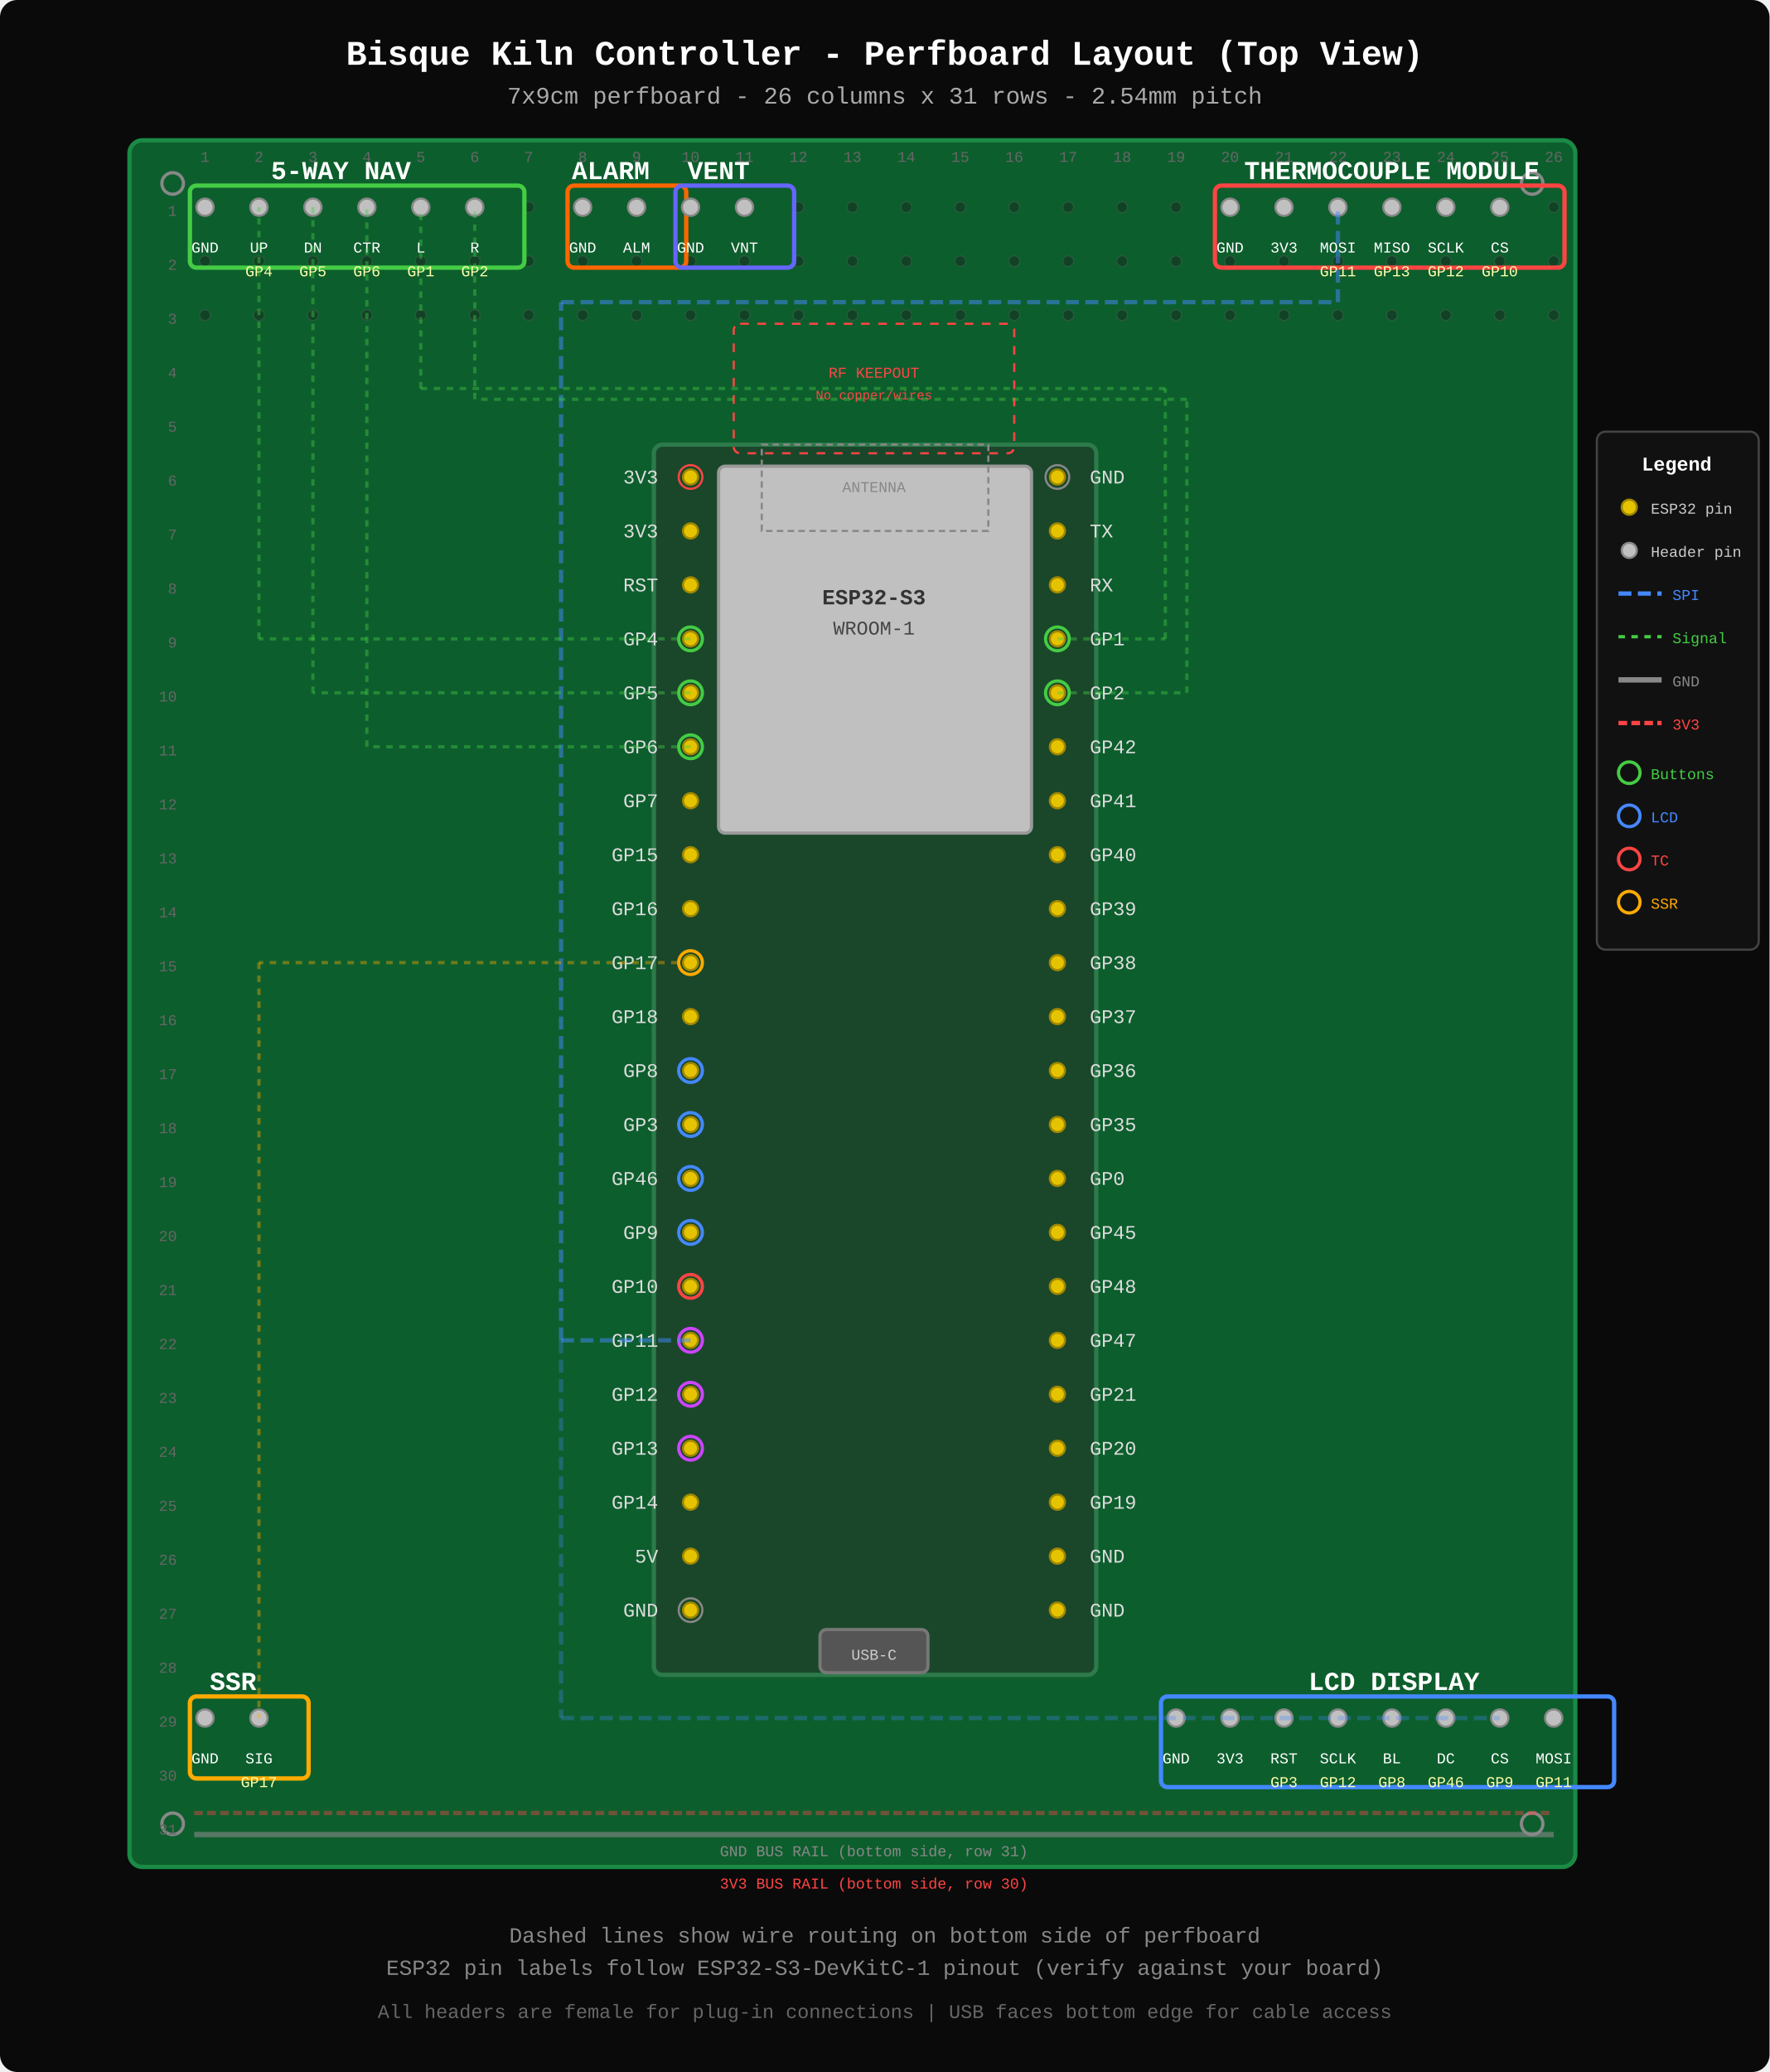
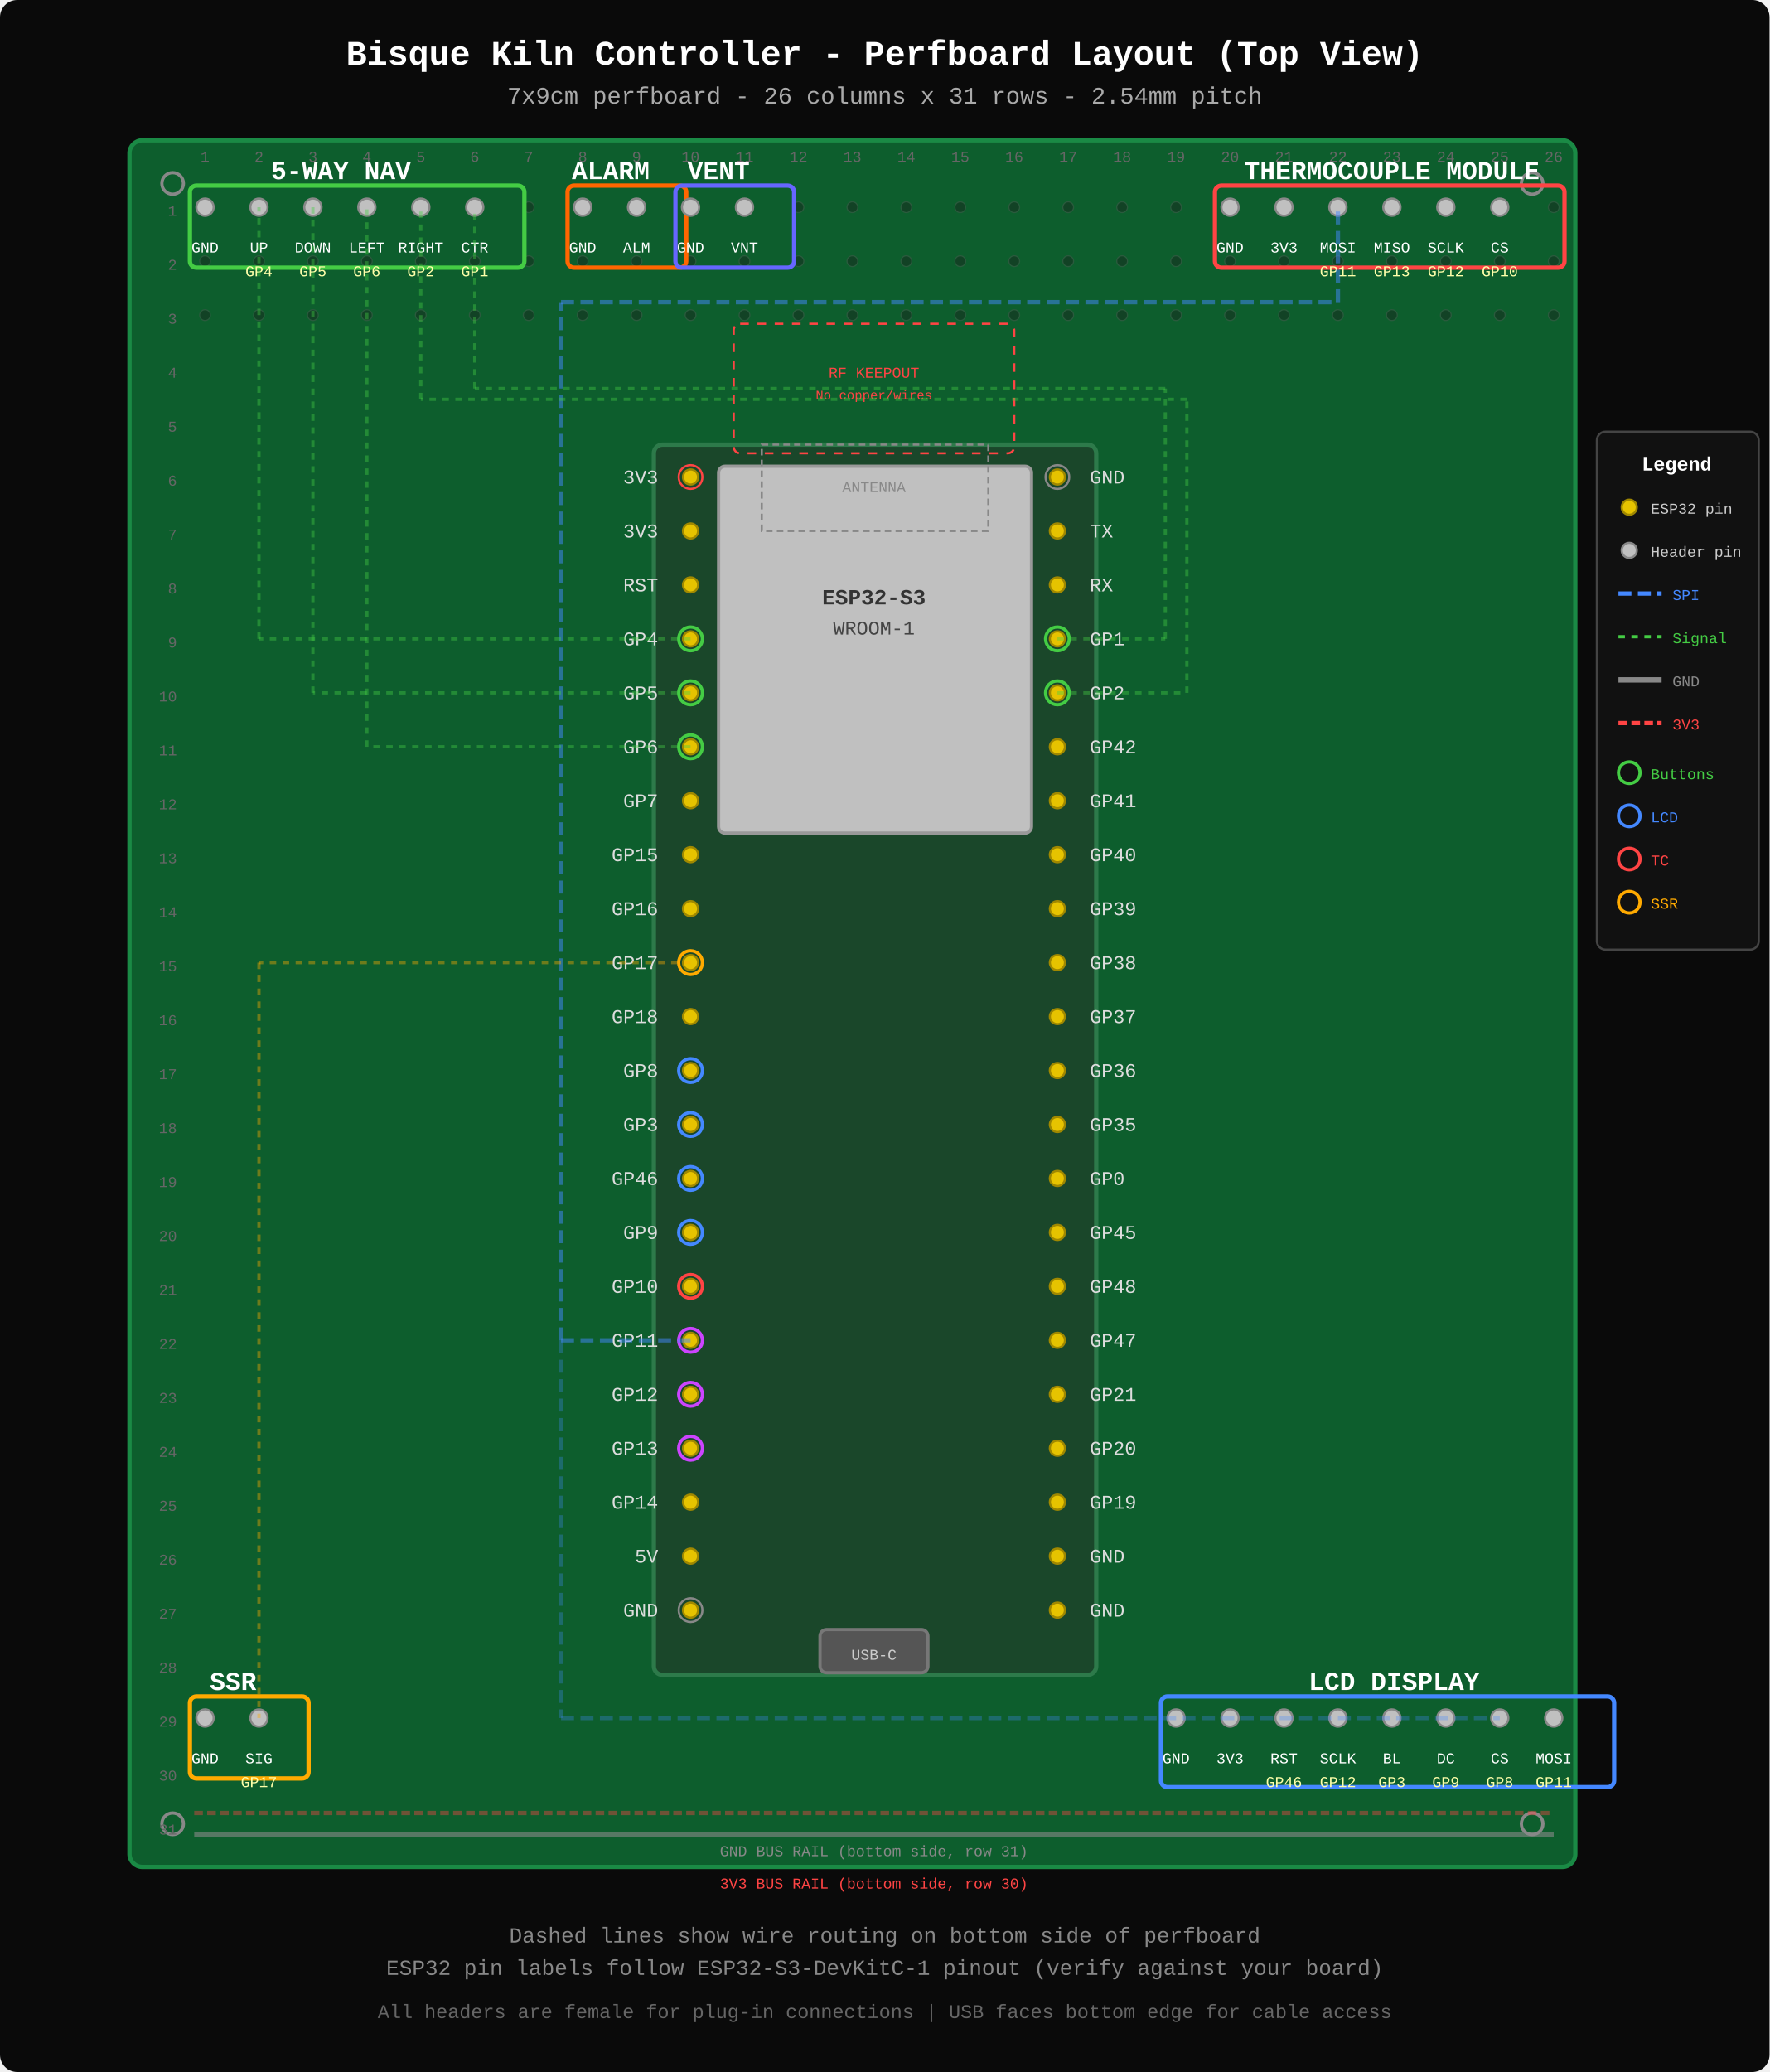
<svg xmlns="http://www.w3.org/2000/svg" viewBox="0 0 820 960" font-family="'Courier New', monospace">
  <defs>
    <style>
      .hole { fill: #1a1a1a; stroke: #555; stroke-width: 0.5; }
      .hole-used { fill: #333; stroke: #888; stroke-width: 0.8; }
      .esp-pin { fill: #e6c300; stroke: #a08800; stroke-width: 1; }
      .header-pin { fill: #c0c0c0; stroke: #888; stroke-width: 1; }
      .esp-body { fill: #1a472a; stroke: #2d7a4a; stroke-width: 2; }
      .esp-module { fill: #c0c0c0; stroke: #999; stroke-width: 1.5; }
      .esp-antenna { fill: none; stroke: #888; stroke-width: 1; stroke-dasharray: 3,2; }
      .label { font-size: 10px; fill: #fff; text-anchor: middle; }
      .label-small { font-size: 8px; fill: #ccc; text-anchor: middle; }
      .label-left { font-size: 9px; fill: #ddd; text-anchor: end; }
      .label-right { font-size: 9px; fill: #ddd; text-anchor: start; }
      .title { font-size: 16px; fill: #fff; text-anchor: middle; font-weight: bold; }
      .subtitle { font-size: 11px; fill: #aaa; text-anchor: middle; }
      .section-label { font-size: 12px; fill: #fff; text-anchor: middle; font-weight: bold; }
      .pin-label { font-size: 7px; fill: #fff; text-anchor: middle; }
      .gpio-label { font-size: 7px; fill: #ffa; text-anchor: middle; }
      .wire-spi { stroke: #4488ff; stroke-width: 2; fill: none; stroke-dasharray: 6,3; }
      .wire-gnd { stroke: #888; stroke-width: 2.5; fill: none; }
      .wire-pwr { stroke: #ff4444; stroke-width: 2; fill: none; stroke-dasharray: 4,2; }
      .wire-sig { stroke: #44cc44; stroke-width: 1.5; fill: none; stroke-dasharray: 3,3; }
      .header-box { fill: none; stroke-width: 2; rx: 3; }
      .btn-hdr { stroke: #44cc44; }
      .alm-hdr { stroke: #ff6600; }
      .vnt-hdr { stroke: #6666ff; }
      .tc-hdr { stroke: #ff4444; }
      .lcd-hdr { stroke: #4488ff; }
      .ssr-hdr { stroke: #ffaa00; }
      .legend-box { fill: #111; stroke: #444; stroke-width: 1; rx: 4; }
      .col-num { font-size: 7px; fill: #666; text-anchor: middle; }
      .row-num { font-size: 7px; fill: #666; text-anchor: end; }
      .keepout { fill: none; stroke: #ff4444; stroke-width: 1; stroke-dasharray: 4,4; rx: 3; }
    </style>
  </defs>
  <rect width="820" height="960" fill="#0a0a0a" rx="8" />
  <text x="410" y="30" class="title">Bisque Kiln Controller - Perfboard Layout (Top View)</text>
  <text x="410" y="48" class="subtitle">7x9cm perfboard - 26 columns x 31 rows - 2.54mm pitch</text>
  <rect x="60" y="65" width="670" height="800" fill="#0d5e2d" stroke="#1a8a45" stroke-width="2" rx="6" />
  <circle cx="80" cy="85" r="5" fill="none" stroke="#888" stroke-width="1.5" />
  <circle cx="710" cy="85" r="5" fill="none" stroke="#888" stroke-width="1.5" />
  <circle cx="80" cy="845" r="5" fill="none" stroke="#888" stroke-width="1.5" />
  <circle cx="710" cy="845" r="5" fill="none" stroke="#888" stroke-width="1.5" />
  <g transform="translate(0, 75)">
    <text x="95" y="0" class="col-num">1</text>
    <text x="120" y="0" class="col-num">2</text>
    <text x="145" y="0" class="col-num">3</text>
    <text x="170" y="0" class="col-num">4</text>
    <text x="195" y="0" class="col-num">5</text>
    <text x="220" y="0" class="col-num">6</text>
    <text x="245" y="0" class="col-num">7</text>
    <text x="270" y="0" class="col-num">8</text>
    <text x="295" y="0" class="col-num">9</text>
    <text x="320" y="0" class="col-num">10</text>
    <text x="345" y="0" class="col-num">11</text>
    <text x="370" y="0" class="col-num">12</text>
    <text x="395" y="0" class="col-num">13</text>
    <text x="420" y="0" class="col-num">14</text>
    <text x="445" y="0" class="col-num">15</text>
    <text x="470" y="0" class="col-num">16</text>
    <text x="495" y="0" class="col-num">17</text>
    <text x="520" y="0" class="col-num">18</text>
    <text x="545" y="0" class="col-num">19</text>
    <text x="570" y="0" class="col-num">20</text>
    <text x="595" y="0" class="col-num">21</text>
    <text x="620" y="0" class="col-num">22</text>
    <text x="645" y="0" class="col-num">23</text>
    <text x="670" y="0" class="col-num">24</text>
    <text x="695" y="0" class="col-num">25</text>
    <text x="720" y="0" class="col-num">26</text>
  </g>
  <g>
    <text x="82" y="100" class="row-num">1</text>
    <text x="82" y="125" class="row-num">2</text>
    <text x="82" y="150" class="row-num">3</text>
    <text x="82" y="175" class="row-num">4</text>
    <text x="82" y="200" class="row-num">5</text>
    <text x="82" y="225" class="row-num">6</text>
    <text x="82" y="250" class="row-num">7</text>
    <text x="82" y="275" class="row-num">8</text>
    <text x="82" y="300" class="row-num">9</text>
    <text x="82" y="325" class="row-num">10</text>
    <text x="82" y="350" class="row-num">11</text>
    <text x="82" y="375" class="row-num">12</text>
    <text x="82" y="400" class="row-num">13</text>
    <text x="82" y="425" class="row-num">14</text>
    <text x="82" y="450" class="row-num">15</text>
    <text x="82" y="475" class="row-num">16</text>
    <text x="82" y="500" class="row-num">17</text>
    <text x="82" y="525" class="row-num">18</text>
    <text x="82" y="550" class="row-num">19</text>
    <text x="82" y="575" class="row-num">20</text>
    <text x="82" y="600" class="row-num">21</text>
    <text x="82" y="625" class="row-num">22</text>
    <text x="82" y="650" class="row-num">23</text>
    <text x="82" y="675" class="row-num">24</text>
    <text x="82" y="700" class="row-num">25</text>
    <text x="82" y="725" class="row-num">26</text>
    <text x="82" y="750" class="row-num">27</text>
    <text x="82" y="775" class="row-num">28</text>
    <text x="82" y="800" class="row-num">29</text>
    <text x="82" y="825" class="row-num">30</text>
    <text x="82" y="850" class="row-num">31</text>
  </g>
  <g opacity="0.4">
    <circle cx="95" cy="96" r="2.5" class="hole" />
    <circle cx="120" cy="96" r="2.5" class="hole" />
    <circle cx="145" cy="96" r="2.5" class="hole" />
    <circle cx="170" cy="96" r="2.5" class="hole" />
    <circle cx="195" cy="96" r="2.5" class="hole" />
    <circle cx="220" cy="96" r="2.5" class="hole" />
    <circle cx="245" cy="96" r="2.5" class="hole" />
    <circle cx="270" cy="96" r="2.5" class="hole" />
    <circle cx="295" cy="96" r="2.5" class="hole" />
    <circle cx="320" cy="96" r="2.5" class="hole" />
    <circle cx="345" cy="96" r="2.5" class="hole" />
    <circle cx="370" cy="96" r="2.5" class="hole" />
    <circle cx="395" cy="96" r="2.5" class="hole" />
    <circle cx="420" cy="96" r="2.5" class="hole" />
    <circle cx="445" cy="96" r="2.5" class="hole" />
    <circle cx="470" cy="96" r="2.5" class="hole" />
    <circle cx="495" cy="96" r="2.5" class="hole" />
    <circle cx="520" cy="96" r="2.5" class="hole" />
    <circle cx="545" cy="96" r="2.5" class="hole" />
    <circle cx="570" cy="96" r="2.5" class="hole" />
    <circle cx="595" cy="96" r="2.5" class="hole" />
    <circle cx="620" cy="96" r="2.5" class="hole" />
    <circle cx="645" cy="96" r="2.5" class="hole" />
    <circle cx="670" cy="96" r="2.5" class="hole" />
    <circle cx="695" cy="96" r="2.5" class="hole" />
    <circle cx="720" cy="96" r="2.5" class="hole" />
    <circle cx="95" cy="121" r="2.5" class="hole" />
    <circle cx="120" cy="121" r="2.5" class="hole" />
    <circle cx="145" cy="121" r="2.5" class="hole" />
    <circle cx="170" cy="121" r="2.5" class="hole" />
    <circle cx="195" cy="121" r="2.5" class="hole" />
    <circle cx="220" cy="121" r="2.5" class="hole" />
    <circle cx="245" cy="121" r="2.5" class="hole" />
    <circle cx="270" cy="121" r="2.5" class="hole" />
    <circle cx="295" cy="121" r="2.5" class="hole" />
    <circle cx="320" cy="121" r="2.5" class="hole" />
    <circle cx="345" cy="121" r="2.5" class="hole" />
    <circle cx="370" cy="121" r="2.5" class="hole" />
    <circle cx="395" cy="121" r="2.5" class="hole" />
    <circle cx="420" cy="121" r="2.5" class="hole" />
    <circle cx="445" cy="121" r="2.5" class="hole" />
    <circle cx="470" cy="121" r="2.5" class="hole" />
    <circle cx="495" cy="121" r="2.5" class="hole" />
    <circle cx="520" cy="121" r="2.5" class="hole" />
    <circle cx="545" cy="121" r="2.5" class="hole" />
    <circle cx="570" cy="121" r="2.5" class="hole" />
    <circle cx="595" cy="121" r="2.5" class="hole" />
    <circle cx="620" cy="121" r="2.5" class="hole" />
    <circle cx="645" cy="121" r="2.5" class="hole" />
    <circle cx="670" cy="121" r="2.5" class="hole" />
    <circle cx="695" cy="121" r="2.5" class="hole" />
    <circle cx="720" cy="121" r="2.5" class="hole" />
    <circle cx="95" cy="146" r="2.5" class="hole" />
    <circle cx="120" cy="146" r="2.5" class="hole" />
    <circle cx="145" cy="146" r="2.5" class="hole" />
    <circle cx="170" cy="146" r="2.5" class="hole" />
    <circle cx="195" cy="146" r="2.5" class="hole" />
    <circle cx="220" cy="146" r="2.5" class="hole" />
    <circle cx="245" cy="146" r="2.5" class="hole" />
    <circle cx="270" cy="146" r="2.5" class="hole" />
    <circle cx="295" cy="146" r="2.5" class="hole" />
    <circle cx="320" cy="146" r="2.5" class="hole" />
    <circle cx="345" cy="146" r="2.5" class="hole" />
    <circle cx="370" cy="146" r="2.5" class="hole" />
    <circle cx="395" cy="146" r="2.5" class="hole" />
    <circle cx="420" cy="146" r="2.5" class="hole" />
    <circle cx="445" cy="146" r="2.5" class="hole" />
    <circle cx="470" cy="146" r="2.5" class="hole" />
    <circle cx="495" cy="146" r="2.5" class="hole" />
    <circle cx="520" cy="146" r="2.5" class="hole" />
    <circle cx="545" cy="146" r="2.5" class="hole" />
    <circle cx="570" cy="146" r="2.5" class="hole" />
    <circle cx="595" cy="146" r="2.5" class="hole" />
    <circle cx="620" cy="146" r="2.5" class="hole" />
    <circle cx="645" cy="146" r="2.5" class="hole" />
    <circle cx="670" cy="146" r="2.5" class="hole" />
    <circle cx="695" cy="146" r="2.5" class="hole" />
    <circle cx="720" cy="146" r="2.5" class="hole" />
  </g>
  <rect x="88" y="86" width="155" height="38" class="header-box btn-hdr" />
  <circle cx="95" cy="96" r="4" class="header-pin" />
  <circle cx="120" cy="96" r="4" class="header-pin" />
  <circle cx="145" cy="96" r="4" class="header-pin" />
  <circle cx="170" cy="96" r="4" class="header-pin" />
  <circle cx="195" cy="96" r="4" class="header-pin" />
  <circle cx="220" cy="96" r="4" class="header-pin" />
  <text x="95" y="117" class="pin-label">GND</text>
  <text x="120" y="117" class="pin-label">UP</text>
-   <text x="145" y="117" class="pin-label">DN</text>
-   <text x="170" y="117" class="pin-label">CTR</text>
-   <text x="195" y="117" class="pin-label">L</text>
-   <text x="220" y="117" class="pin-label">R</text>
+   <text x="145" y="117" class="pin-label">DOWN</text>
+   <text x="170" y="117" class="pin-label">LEFT</text>
+   <text x="195" y="117" class="pin-label">RIGHT</text>
+   <text x="220" y="117" class="pin-label">CTR</text>
  <text x="120" y="128" class="gpio-label">GP4</text>
  <text x="145" y="128" class="gpio-label">GP5</text>
  <text x="170" y="128" class="gpio-label">GP6</text>
-   <text x="195" y="128" class="gpio-label">GP1</text>
-   <text x="220" y="128" class="gpio-label">GP2</text>
+   <text x="195" y="128" class="gpio-label">GP2</text>
+   <text x="220" y="128" class="gpio-label">GP1</text>
  <text x="158" y="83" class="section-label" fill="#44cc44">5-WAY NAV</text>
  <rect x="263" y="86" width="55" height="38" class="header-box alm-hdr" />
  <circle cx="270" cy="96" r="4" class="header-pin" />
  <circle cx="295" cy="96" r="4" class="header-pin" />
  <text x="270" y="117" class="pin-label">GND</text>
  <text x="295" y="117" class="pin-label">ALM</text>
  <text x="283" y="83" class="section-label" fill="#ff6600">ALARM</text>
  <rect x="313" y="86" width="55" height="38" class="header-box vnt-hdr" />
  <circle cx="320" cy="96" r="4" class="header-pin" />
  <circle cx="345" cy="96" r="4" class="header-pin" />
  <text x="320" y="117" class="pin-label">GND</text>
  <text x="345" y="117" class="pin-label">VNT</text>
  <text x="333" y="83" class="section-label" fill="#6666ff">VENT</text>
  <rect x="563" y="86" width="162" height="38" class="header-box tc-hdr" />
  <circle cx="570" cy="96" r="4" class="header-pin" />
  <circle cx="595" cy="96" r="4" class="header-pin" />
  <circle cx="620" cy="96" r="4" class="header-pin" />
  <circle cx="645" cy="96" r="4" class="header-pin" />
  <circle cx="670" cy="96" r="4" class="header-pin" />
  <circle cx="695" cy="96" r="4" class="header-pin" />
  <text x="570" y="117" class="pin-label">GND</text>
  <text x="595" y="117" class="pin-label">3V3</text>
  <text x="620" y="117" class="pin-label">MOSI</text>
  <text x="645" y="117" class="pin-label">MISO</text>
  <text x="670" y="117" class="pin-label">SCLK</text>
  <text x="695" y="117" class="pin-label">CS</text>
  <text x="620" y="128" class="gpio-label">GP11</text>
  <text x="645" y="128" class="gpio-label">GP13</text>
  <text x="670" y="128" class="gpio-label">GP12</text>
  <text x="695" y="128" class="gpio-label">GP10</text>
  <text x="645" y="83" class="section-label" fill="#ff4444">THERMOCOUPLE MODULE</text>
  <rect x="303" y="206" width="205" height="570" class="esp-body" rx="4" />
  <rect x="333" y="216" width="145" height="170" class="esp-module" rx="3" />
  <text x="405" y="280" font-size="10" fill="#333" text-anchor="middle" font-weight="bold">ESP32-S3</text>
  <text x="405" y="294" font-size="9" fill="#444" text-anchor="middle">WROOM-1</text>
  <rect x="353" y="206" width="105" height="40" class="esp-antenna" />
  <text x="405" y="228" font-size="7" fill="#888" text-anchor="middle">ANTENNA</text>
  <rect x="340" y="150" width="130" height="60" class="keepout" />
  <text x="405" y="175" font-size="7" fill="#ff4444" text-anchor="middle">RF KEEPOUT</text>
  <text x="405" y="185" font-size="6" fill="#ff4444" text-anchor="middle">No copper/wires</text>
  <rect x="380" y="755" width="50" height="20" fill="#555" stroke="#777" stroke-width="1.5" rx="3" />
  <text x="405" y="769" font-size="7" fill="#ccc" text-anchor="middle">USB-C</text>
  <g id="esp-left-pins">
    <circle cx="320" cy="221" r="3.5" class="esp-pin" />
    <text x="305" y="224" class="label-left" font-size="7">3V3</text>
    <circle cx="320" cy="246" r="3.5" class="esp-pin" />
    <text x="305" y="249" class="label-left" font-size="7">3V3</text>
    <circle cx="320" cy="271" r="3.5" class="esp-pin" />
    <text x="305" y="274" class="label-left" font-size="7">RST</text>
    <circle cx="320" cy="296" r="3.5" class="esp-pin" />
    <text x="305" y="299" class="label-left" font-size="7">GP4</text>
    <circle cx="320" cy="321" r="3.5" class="esp-pin" />
    <text x="305" y="324" class="label-left" font-size="7">GP5</text>
    <circle cx="320" cy="346" r="3.5" class="esp-pin" />
    <text x="305" y="349" class="label-left" font-size="7">GP6</text>
    <circle cx="320" cy="371" r="3.5" class="esp-pin" />
    <text x="305" y="374" class="label-left" font-size="7">GP7</text>
    <circle cx="320" cy="396" r="3.5" class="esp-pin" />
    <text x="305" y="399" class="label-left" font-size="7">GP15</text>
    <circle cx="320" cy="421" r="3.5" class="esp-pin" />
    <text x="305" y="424" class="label-left" font-size="7">GP16</text>
    <circle cx="320" cy="446" r="3.5" class="esp-pin" />
    <text x="305" y="449" class="label-left" font-size="7">GP17</text>
    <circle cx="320" cy="471" r="3.5" class="esp-pin" />
    <text x="305" y="474" class="label-left" font-size="7">GP18</text>
    <circle cx="320" cy="496" r="3.5" class="esp-pin" />
    <text x="305" y="499" class="label-left" font-size="7">GP8</text>
    <circle cx="320" cy="521" r="3.5" class="esp-pin" />
    <text x="305" y="524" class="label-left" font-size="7">GP3</text>
    <circle cx="320" cy="546" r="3.5" class="esp-pin" />
    <text x="305" y="549" class="label-left" font-size="7">GP46</text>
    <circle cx="320" cy="571" r="3.5" class="esp-pin" />
    <text x="305" y="574" class="label-left" font-size="7">GP9</text>
    <circle cx="320" cy="596" r="3.5" class="esp-pin" />
    <text x="305" y="599" class="label-left" font-size="7">GP10</text>
    <circle cx="320" cy="621" r="3.5" class="esp-pin" />
    <text x="305" y="624" class="label-left" font-size="7">GP11</text>
    <circle cx="320" cy="646" r="3.5" class="esp-pin" />
    <text x="305" y="649" class="label-left" font-size="7">GP12</text>
    <circle cx="320" cy="671" r="3.5" class="esp-pin" />
    <text x="305" y="674" class="label-left" font-size="7">GP13</text>
    <circle cx="320" cy="696" r="3.5" class="esp-pin" />
    <text x="305" y="699" class="label-left" font-size="7">GP14</text>
    <circle cx="320" cy="721" r="3.5" class="esp-pin" />
    <text x="305" y="724" class="label-left" font-size="7">5V</text>
    <circle cx="320" cy="746" r="3.5" class="esp-pin" />
    <text x="305" y="749" class="label-left" font-size="7">GND</text>
  </g>
  <g id="esp-right-pins">
    <circle cx="490" cy="221" r="3.5" class="esp-pin" />
    <text x="505" y="224" class="label-right" font-size="7">GND</text>
    <circle cx="490" cy="246" r="3.5" class="esp-pin" />
    <text x="505" y="249" class="label-right" font-size="7">TX</text>
    <circle cx="490" cy="271" r="3.5" class="esp-pin" />
    <text x="505" y="274" class="label-right" font-size="7">RX</text>
    <circle cx="490" cy="296" r="3.5" class="esp-pin" />
    <text x="505" y="299" class="label-right" font-size="7">GP1</text>
    <circle cx="490" cy="321" r="3.5" class="esp-pin" />
    <text x="505" y="324" class="label-right" font-size="7">GP2</text>
    <circle cx="490" cy="346" r="3.5" class="esp-pin" />
    <text x="505" y="349" class="label-right" font-size="7">GP42</text>
    <circle cx="490" cy="371" r="3.5" class="esp-pin" />
    <text x="505" y="374" class="label-right" font-size="7">GP41</text>
    <circle cx="490" cy="396" r="3.5" class="esp-pin" />
    <text x="505" y="399" class="label-right" font-size="7">GP40</text>
    <circle cx="490" cy="421" r="3.5" class="esp-pin" />
    <text x="505" y="424" class="label-right" font-size="7">GP39</text>
    <circle cx="490" cy="446" r="3.5" class="esp-pin" />
    <text x="505" y="449" class="label-right" font-size="7">GP38</text>
    <circle cx="490" cy="471" r="3.5" class="esp-pin" />
    <text x="505" y="474" class="label-right" font-size="7">GP37</text>
    <circle cx="490" cy="496" r="3.5" class="esp-pin" />
    <text x="505" y="499" class="label-right" font-size="7">GP36</text>
    <circle cx="490" cy="521" r="3.5" class="esp-pin" />
    <text x="505" y="524" class="label-right" font-size="7">GP35</text>
    <circle cx="490" cy="546" r="3.5" class="esp-pin" />
    <text x="505" y="549" class="label-right" font-size="7">GP0</text>
    <circle cx="490" cy="571" r="3.5" class="esp-pin" />
    <text x="505" y="574" class="label-right" font-size="7">GP45</text>
    <circle cx="490" cy="596" r="3.5" class="esp-pin" />
    <text x="505" y="599" class="label-right" font-size="7">GP48</text>
    <circle cx="490" cy="621" r="3.5" class="esp-pin" />
    <text x="505" y="624" class="label-right" font-size="7">GP47</text>
    <circle cx="490" cy="646" r="3.5" class="esp-pin" />
    <text x="505" y="649" class="label-right" font-size="7">GP21</text>
    <circle cx="490" cy="671" r="3.5" class="esp-pin" />
    <text x="505" y="674" class="label-right" font-size="7">GP20</text>
    <circle cx="490" cy="696" r="3.5" class="esp-pin" />
    <text x="505" y="699" class="label-right" font-size="7">GP19</text>
    <circle cx="490" cy="721" r="3.5" class="esp-pin" />
    <text x="505" y="724" class="label-right" font-size="7">GND</text>
    <circle cx="490" cy="746" r="3.5" class="esp-pin" />
    <text x="505" y="749" class="label-right" font-size="7">GND</text>
  </g>
  <circle cx="320" cy="296" r="5.5" fill="none" stroke="#44cc44" stroke-width="1.5" />
  <circle cx="320" cy="321" r="5.5" fill="none" stroke="#44cc44" stroke-width="1.5" />
  <circle cx="320" cy="346" r="5.5" fill="none" stroke="#44cc44" stroke-width="1.5" />
  <circle cx="490" cy="296" r="5.5" fill="none" stroke="#44cc44" stroke-width="1.5" />
  <circle cx="490" cy="321" r="5.5" fill="none" stroke="#44cc44" stroke-width="1.5" />
  <circle cx="320" cy="446" r="5.5" fill="none" stroke="#ffaa00" stroke-width="1.5" />
  <circle cx="320" cy="496" r="5.5" fill="none" stroke="#4488ff" stroke-width="1.5" />
  <circle cx="320" cy="521" r="5.5" fill="none" stroke="#4488ff" stroke-width="1.5" />
  <circle cx="320" cy="546" r="5.5" fill="none" stroke="#4488ff" stroke-width="1.5" />
  <circle cx="320" cy="571" r="5.5" fill="none" stroke="#4488ff" stroke-width="1.5" />
  <circle cx="320" cy="596" r="5.5" fill="none" stroke="#ff4444" stroke-width="1.5" />
  <circle cx="320" cy="621" r="5.5" fill="none" stroke="#cc44ff" stroke-width="1.5" />
  <circle cx="320" cy="646" r="5.5" fill="none" stroke="#cc44ff" stroke-width="1.5" />
  <circle cx="320" cy="671" r="5.5" fill="none" stroke="#cc44ff" stroke-width="1.5" />
  <circle cx="320" cy="221" r="5.5" fill="none" stroke="#ff4444" stroke-width="1" />
  <circle cx="320" cy="746" r="5.5" fill="none" stroke="#888" stroke-width="1" />
  <circle cx="490" cy="221" r="5.5" fill="none" stroke="#888" stroke-width="1" />
  <rect x="88" y="786" width="55" height="38" class="header-box ssr-hdr" />
  <circle cx="95" cy="796" r="4" class="header-pin" />
  <circle cx="120" cy="796" r="4" class="header-pin" />
  <text x="95" y="817" class="pin-label">GND</text>
  <text x="120" y="817" class="pin-label">SIG</text>
  <text x="120" y="828" class="gpio-label">GP17</text>
  <text x="108" y="783" class="section-label" fill="#ffaa00">SSR</text>
  <rect x="538" y="786" width="210" height="42" class="header-box lcd-hdr" />
  <circle cx="545" cy="796" r="4" class="header-pin" />
  <circle cx="570" cy="796" r="4" class="header-pin" />
  <circle cx="595" cy="796" r="4" class="header-pin" />
  <circle cx="620" cy="796" r="4" class="header-pin" />
  <circle cx="645" cy="796" r="4" class="header-pin" />
  <circle cx="670" cy="796" r="4" class="header-pin" />
  <circle cx="695" cy="796" r="4" class="header-pin" />
  <circle cx="720" cy="796" r="4" class="header-pin" />
  <text x="545" y="817" class="pin-label">GND</text>
  <text x="570" y="817" class="pin-label">3V3</text>
  <text x="595" y="817" class="pin-label">RST</text>
  <text x="620" y="817" class="pin-label">SCLK</text>
  <text x="645" y="817" class="pin-label">BL</text>
  <text x="670" y="817" class="pin-label">DC</text>
  <text x="695" y="817" class="pin-label">CS</text>
  <text x="720" y="817" class="pin-label">MOSI</text>
-   <text x="595" y="828" class="gpio-label">GP3</text>
+   <text x="595" y="828" class="gpio-label">GP46</text>
  <text x="620" y="828" class="gpio-label">GP12</text>
-   <text x="645" y="828" class="gpio-label">GP8</text>
-   <text x="670" y="828" class="gpio-label">GP46</text>
-   <text x="695" y="828" class="gpio-label">GP9</text>
+   <text x="645" y="828" class="gpio-label">GP3</text>
+   <text x="670" y="828" class="gpio-label">GP9</text>
+   <text x="695" y="828" class="gpio-label">GP8</text>
  <text x="720" y="828" class="gpio-label">GP11</text>
  <text x="646" y="783" class="section-label" fill="#4488ff">LCD DISPLAY</text>
  <line x1="320" y1="621" x2="260" y2="621" class="wire-spi" opacity="0.5" />
  <line x1="260" y1="621" x2="260" y2="140" class="wire-spi" opacity="0.5" />
  <line x1="260" y1="140" x2="620" y2="140" class="wire-spi" opacity="0.5" />
  <line x1="620" y1="140" x2="620" y2="96" class="wire-spi" opacity="0.5" />
  <line x1="260" y1="621" x2="260" y2="796" class="wire-spi" opacity="0.3" />
  <line x1="260" y1="796" x2="695" y2="796" class="wire-spi" opacity="0.3" />
  <line x1="320" y1="296" x2="120" y2="296" class="wire-sig" opacity="0.4" />
  <line x1="120" y1="296" x2="120" y2="96" class="wire-sig" opacity="0.4" />
  <line x1="320" y1="321" x2="145" y2="321" class="wire-sig" opacity="0.4" />
  <line x1="145" y1="321" x2="145" y2="96" class="wire-sig" opacity="0.4" />
  <line x1="320" y1="346" x2="170" y2="346" class="wire-sig" opacity="0.4" />
  <line x1="170" y1="346" x2="170" y2="96" class="wire-sig" opacity="0.4" />
  <line x1="490" y1="296" x2="540" y2="296" class="wire-sig" opacity="0.4" />
  <line x1="540" y1="296" x2="540" y2="180" class="wire-sig" opacity="0.4" />
-   <line x1="540" y1="180" x2="195" y2="180" class="wire-sig" opacity="0.4" />
-   <line x1="195" y1="180" x2="195" y2="96" class="wire-sig" opacity="0.4" />
+   <line x1="540" y1="180" x2="220" y2="180" class="wire-sig" opacity="0.4" />
+   <line x1="220" y1="180" x2="220" y2="96" class="wire-sig" opacity="0.4" />
  <line x1="490" y1="321" x2="550" y2="321" class="wire-sig" opacity="0.4" />
  <line x1="550" y1="321" x2="550" y2="185" class="wire-sig" opacity="0.4" />
-   <line x1="550" y1="185" x2="220" y2="185" class="wire-sig" opacity="0.4" />
-   <line x1="220" y1="185" x2="220" y2="96" class="wire-sig" opacity="0.4" />
+   <line x1="550" y1="185" x2="195" y2="185" class="wire-sig" opacity="0.4" />
+   <line x1="195" y1="185" x2="195" y2="96" class="wire-sig" opacity="0.4" />
  <line x1="320" y1="446" x2="120" y2="446" stroke="#ffaa00" stroke-width="1.5" fill="none" stroke-dasharray="3,3" opacity="0.4" />
  <line x1="120" y1="446" x2="120" y2="796" stroke="#ffaa00" stroke-width="1.5" fill="none" stroke-dasharray="3,3" opacity="0.4" />
  <line x1="90" y1="850" x2="720" y2="850" class="wire-gnd" opacity="0.6" />
  <text x="405" y="860" font-size="7" fill="#888" text-anchor="middle">GND BUS RAIL (bottom side, row 31)</text>
  <line x1="90" y1="840" x2="720" y2="840" class="wire-pwr" opacity="0.4" />
  <text x="405" y="875" font-size="7" fill="#ff4444" text-anchor="middle">3V3 BUS RAIL (bottom side, row 30)</text>
  <rect x="740" y="200" width="75" height="240" class="legend-box" />
  <text x="777" y="218" font-size="9" fill="#fff" text-anchor="middle" font-weight="bold">Legend</text>
  <circle cx="755" cy="235" r="3.5" class="esp-pin" />
  <text x="765" y="238" font-size="7" fill="#ccc" text-anchor="start">ESP32 pin</text>
  <circle cx="755" cy="255" r="3.5" class="header-pin" />
  <text x="765" y="258" font-size="7" fill="#ccc" text-anchor="start">Header pin</text>
  <line x1="750" y1="275" x2="770" y2="275" class="wire-spi" />
  <text x="775" y="278" font-size="7" fill="#4488ff" text-anchor="start">SPI</text>
  <line x1="750" y1="295" x2="770" y2="295" class="wire-sig" />
  <text x="775" y="298" font-size="7" fill="#44cc44" text-anchor="start">Signal</text>
  <line x1="750" y1="315" x2="770" y2="315" class="wire-gnd" />
  <text x="775" y="318" font-size="7" fill="#888" text-anchor="start">GND</text>
  <line x1="750" y1="335" x2="770" y2="335" class="wire-pwr" />
  <text x="775" y="338" font-size="7" fill="#ff4444" text-anchor="start">3V3</text>
  <circle cx="755" cy="358" r="5" fill="none" stroke="#44cc44" stroke-width="1.5" />
  <text x="765" y="361" font-size="7" fill="#44cc44" text-anchor="start">Buttons</text>
  <circle cx="755" cy="378" r="5" fill="none" stroke="#4488ff" stroke-width="1.5" />
  <text x="765" y="381" font-size="7" fill="#4488ff" text-anchor="start">LCD</text>
  <circle cx="755" cy="398" r="5" fill="none" stroke="#ff4444" stroke-width="1.5" />
  <text x="765" y="401" font-size="7" fill="#ff4444" text-anchor="start">TC</text>
  <circle cx="755" cy="418" r="5" fill="none" stroke="#ffaa00" stroke-width="1.5" />
  <text x="765" y="421" font-size="7" fill="#ffaa00" text-anchor="start">SSR</text>
  <text x="410" y="900" font-size="10" fill="#888" text-anchor="middle">Dashed lines show wire routing on bottom side of perfboard</text>
  <text x="410" y="915" font-size="10" fill="#888" text-anchor="middle">ESP32 pin labels follow ESP32-S3-DevKitC-1 pinout (verify against your board)</text>
  <text x="410" y="935" font-size="9" fill="#666" text-anchor="middle">All headers are female for plug-in connections | USB faces bottom edge for cable access</text>
</svg>
